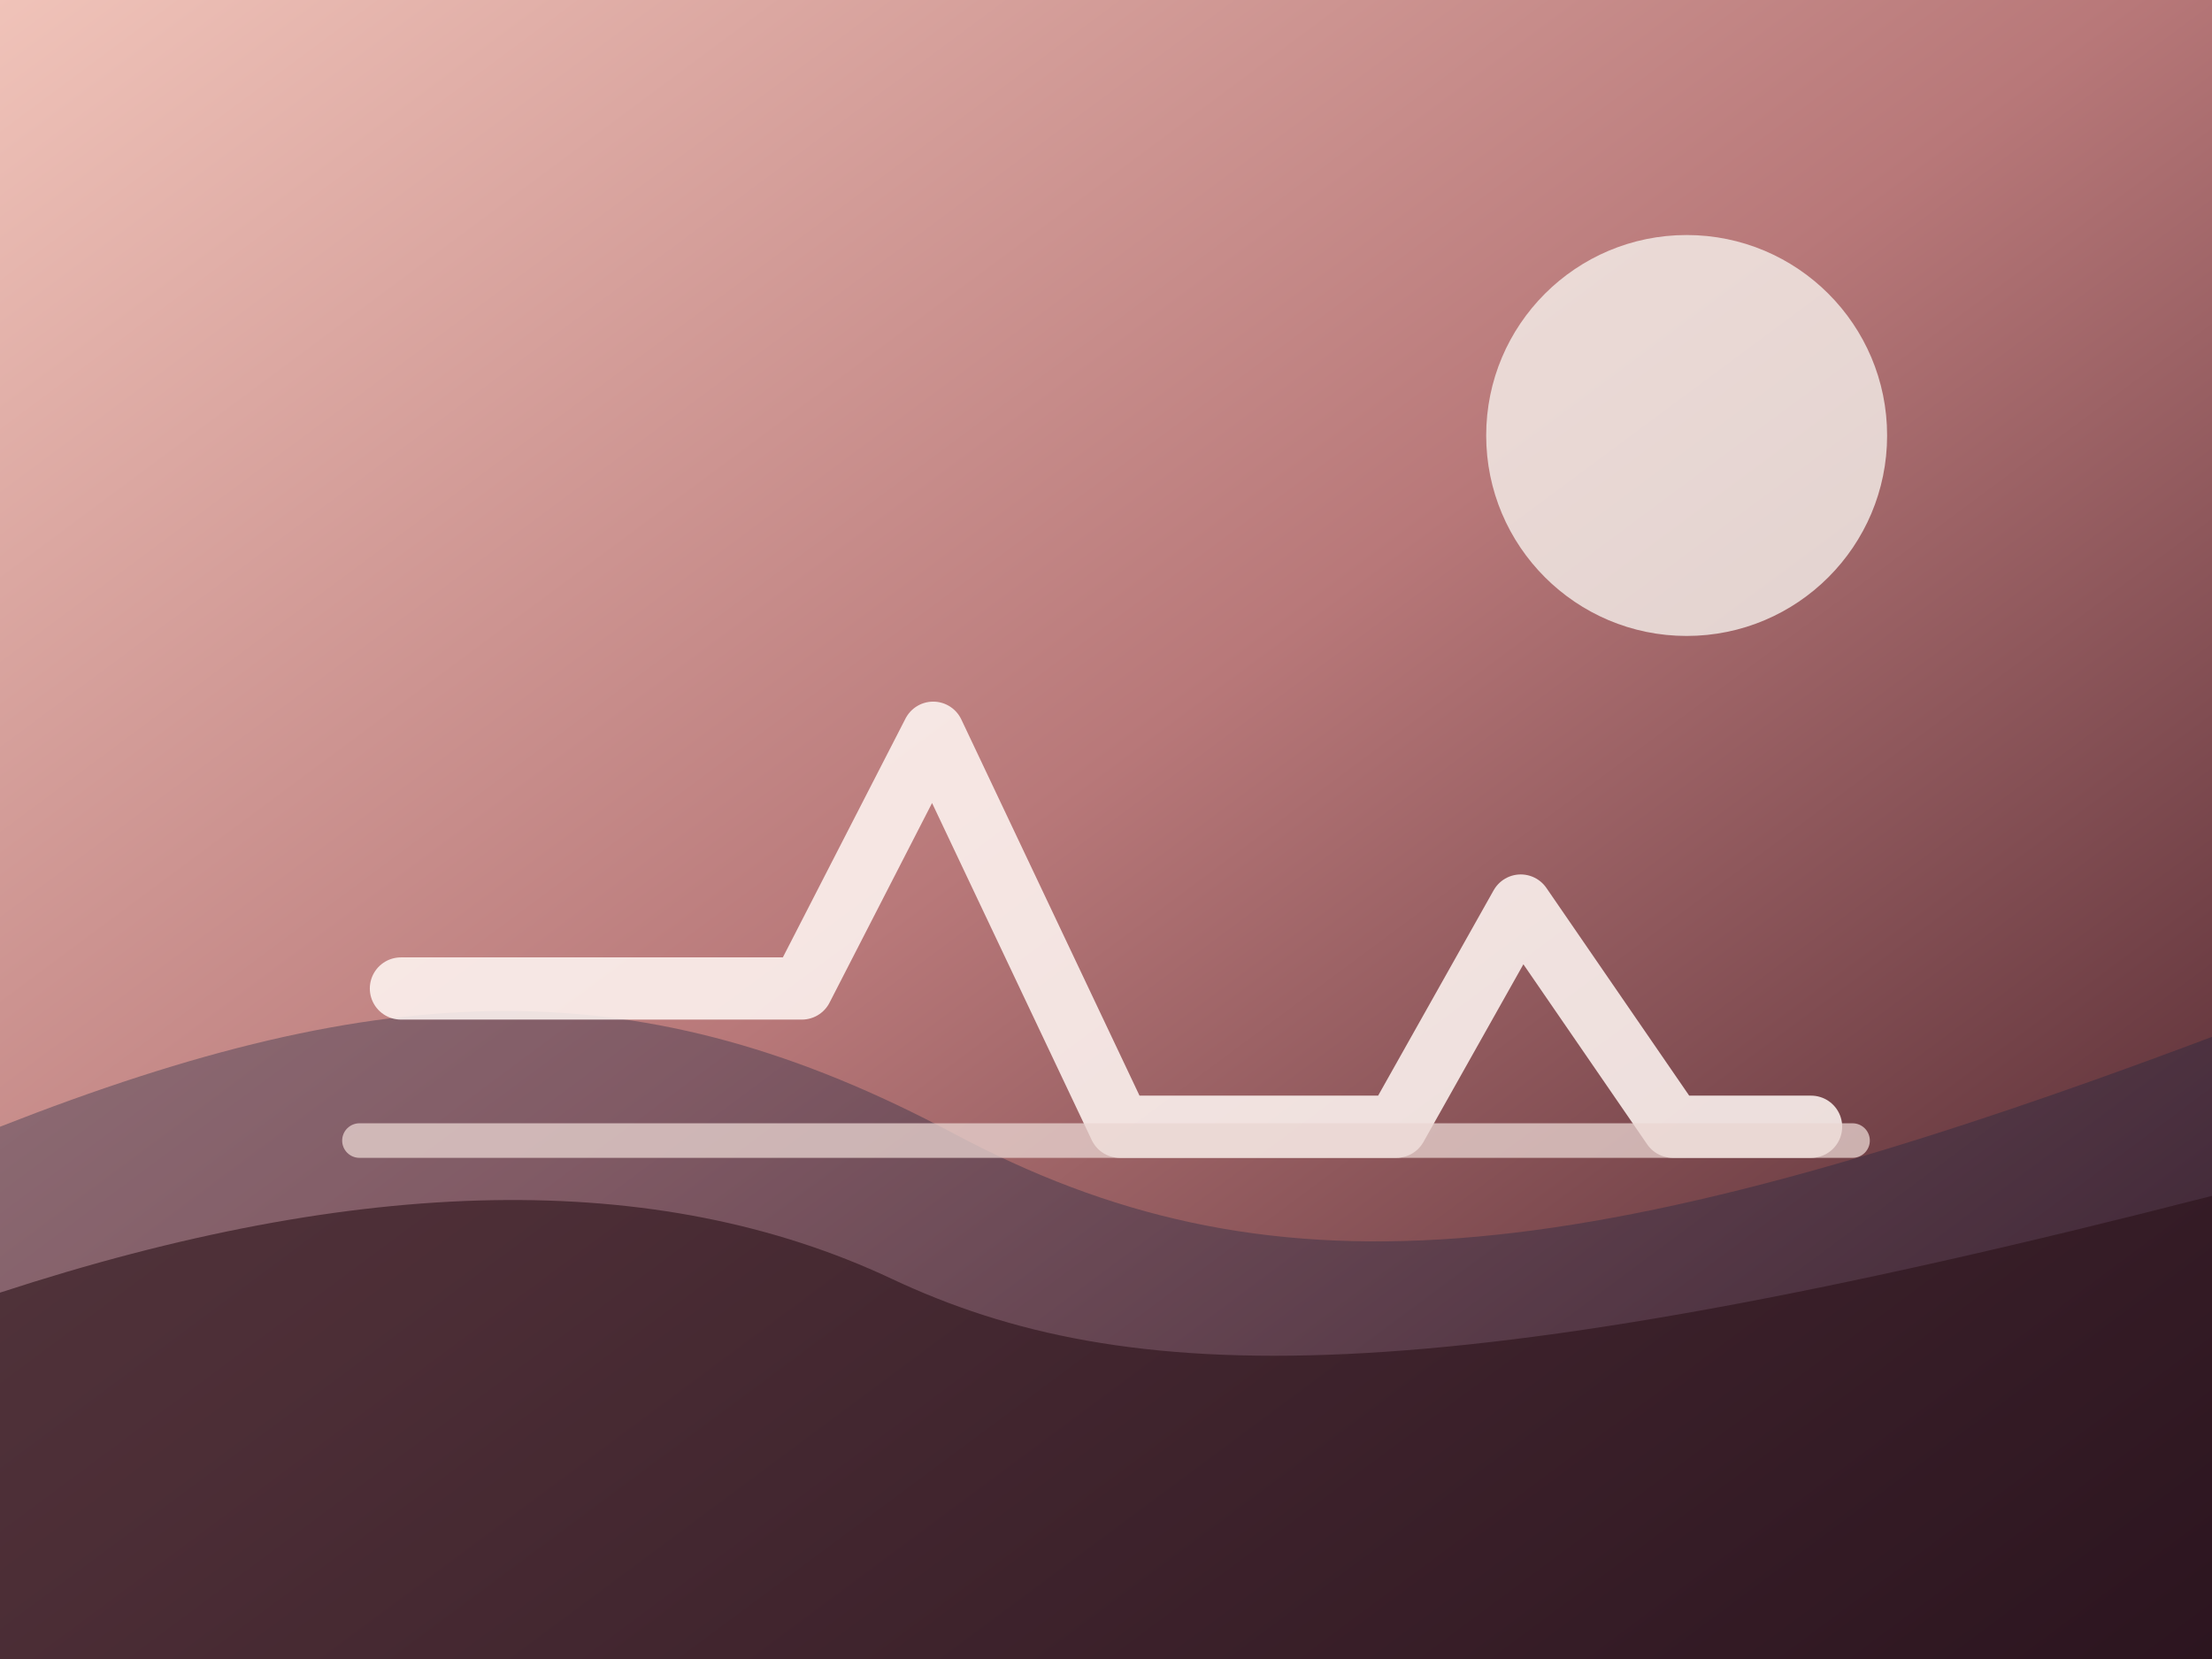
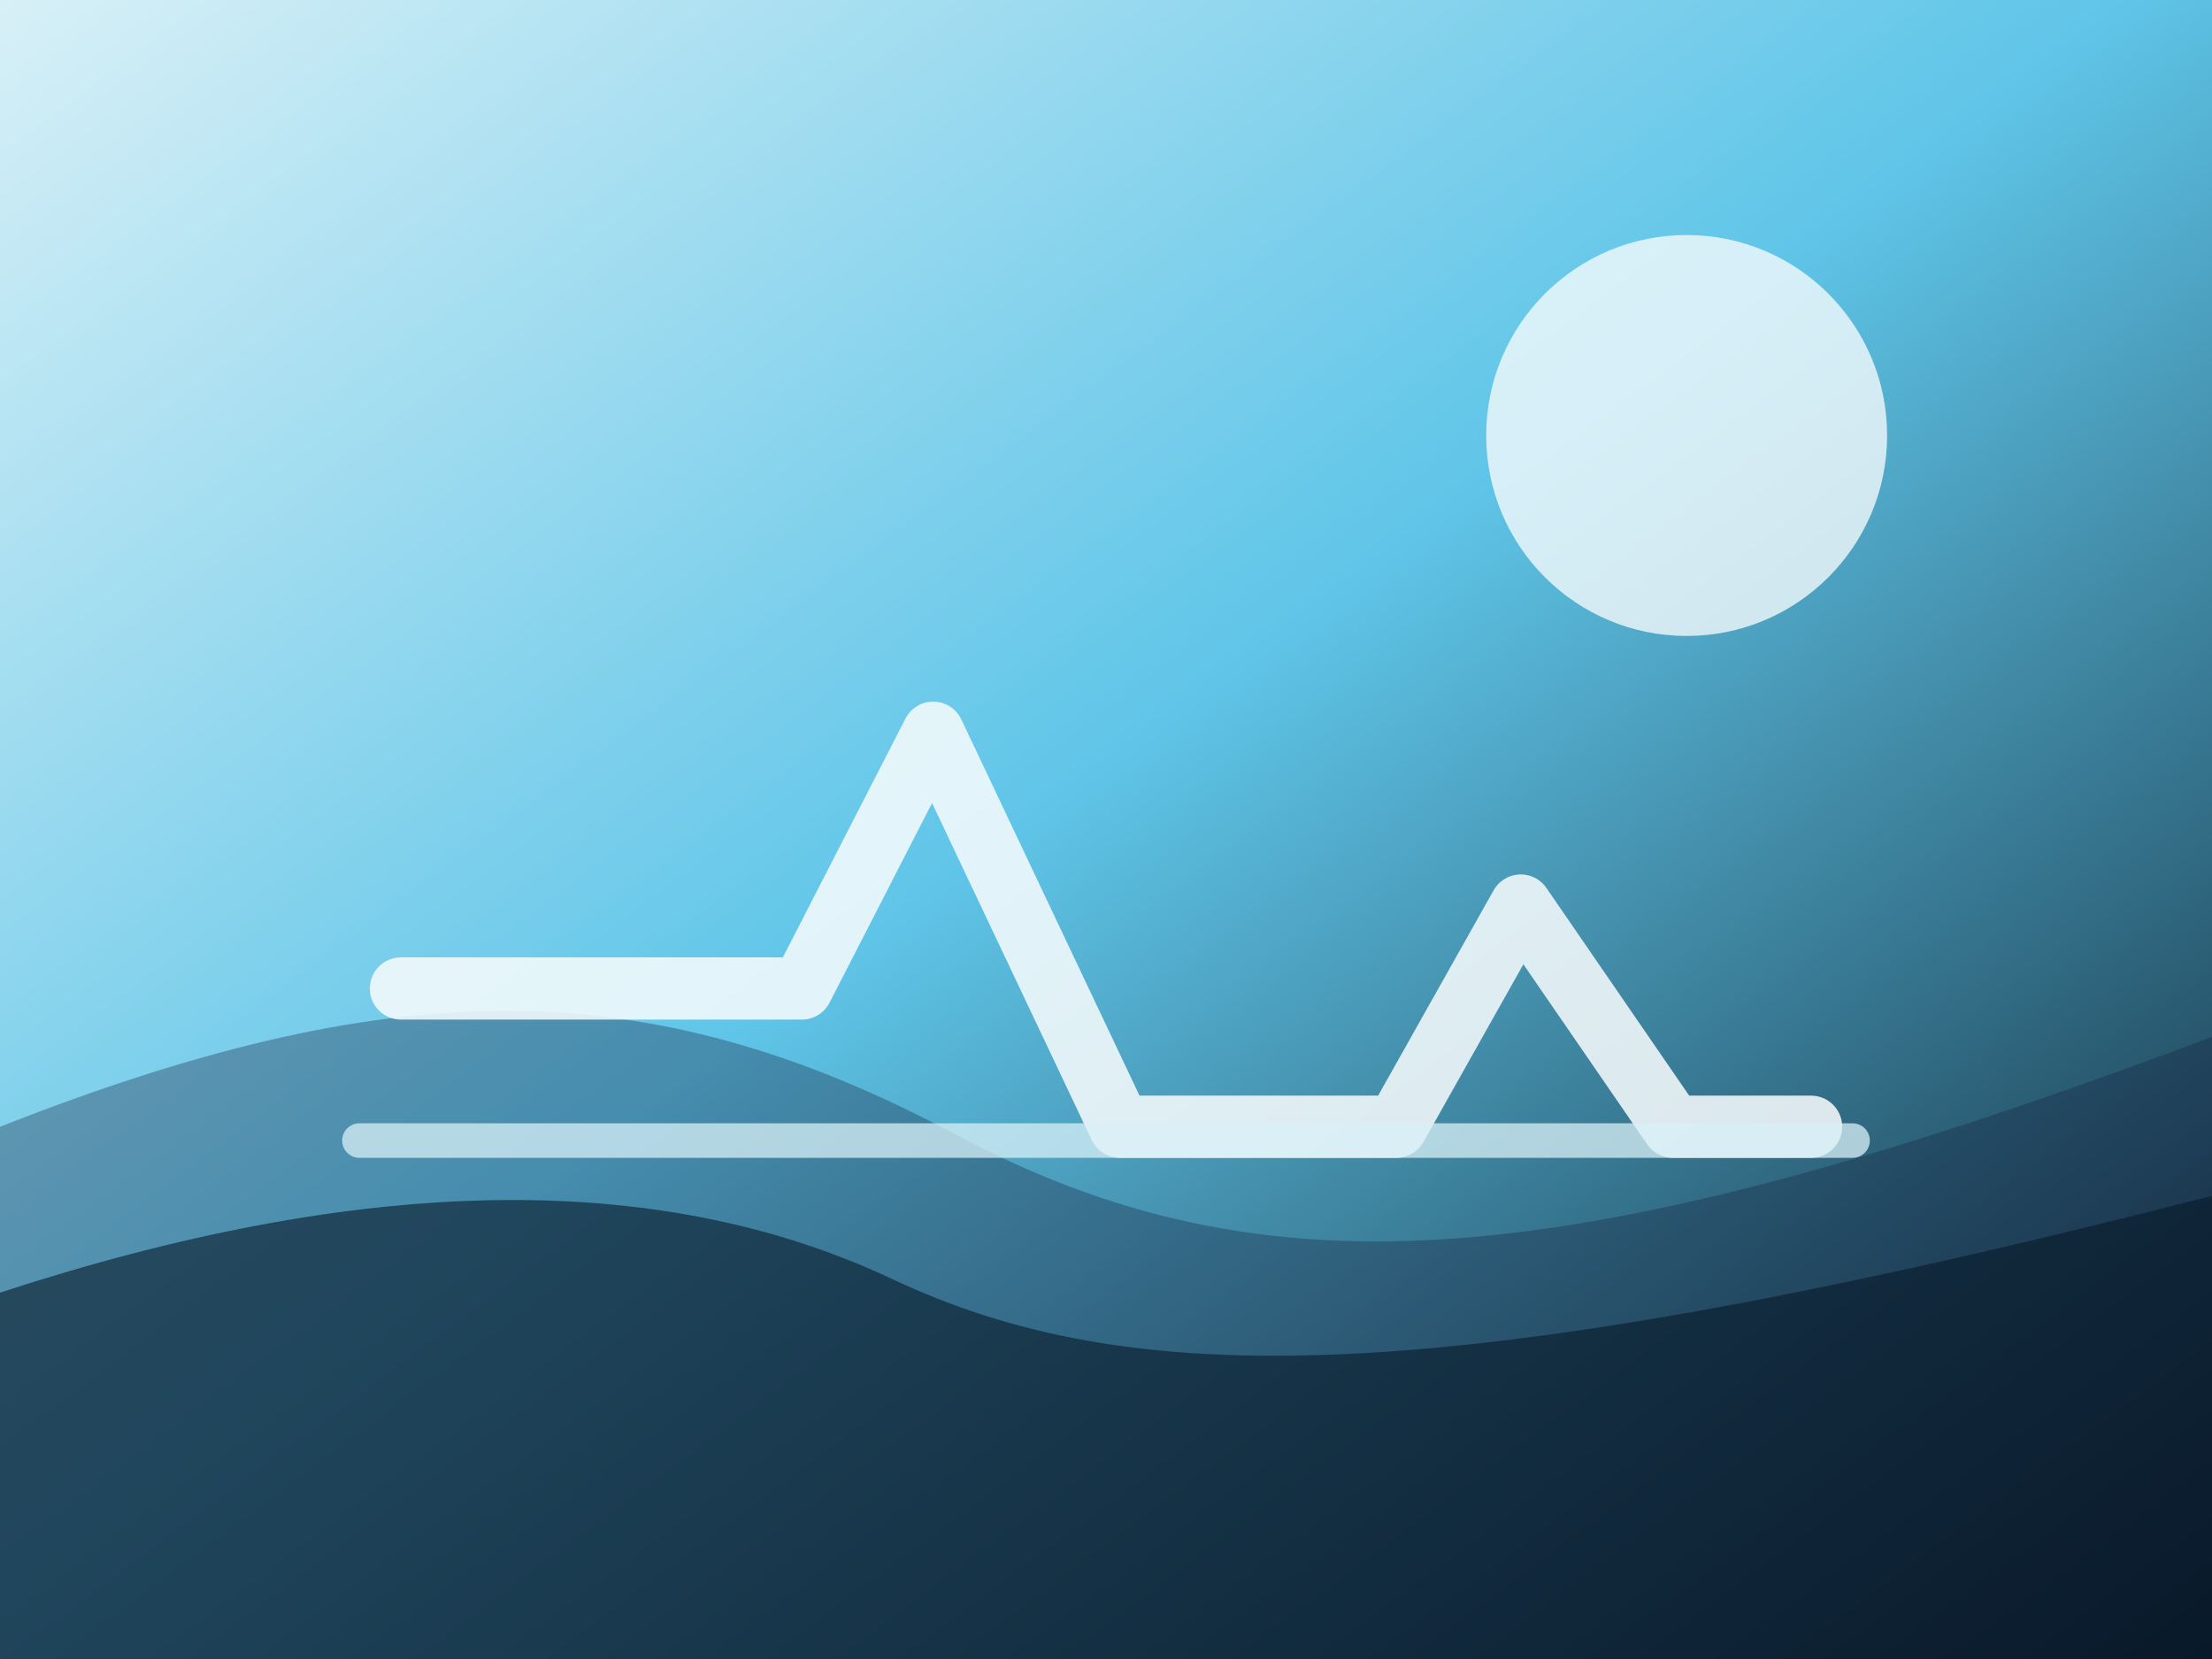
<svg xmlns="http://www.w3.org/2000/svg" viewBox="0 0 640 480" role="img" aria-label="United States travel placeholder">
  <defs>
    <linearGradient id="sunset" x1="0" y1="0" x2="1" y2="1">
-       <stop offset="0" stop-color="#f0c3b9" />
-       <stop offset="0.48" stop-color="#b87879" />
-       <stop offset="1" stop-color="#3c1721" />
+       <stop offset="0" stop-color="#d8f0f7" />
+       <stop offset="0.48" stop-color="#5fc5e8" />
+       <stop offset="1" stop-color="#071827" />
    </linearGradient>
  </defs>
  <rect width="640" height="480" fill="url(#sunset)" />
-   <circle cx="488" cy="126" r="58" fill="#f7f3ee" opacity=".78" />
+   <circle cx="488" cy="126" r="58" fill="#f7fbfd" opacity=".78" />
  <path d="M0 326c112-44 186-46 276 2s178 42 364-28v180H0Z" fill="#14213d" opacity=".34" />
-   <path d="M0 374c104-34 190-36 258-4s156 34 382-24v134H0Z" fill="#2a1117" opacity=".6" />
-   <path d="M116 286h116l38-74 54 114h80l36-64 44 64h40" fill="none" stroke="#fff7f3" stroke-width="18" stroke-linejoin="round" stroke-linecap="round" opacity=".86" />
-   <path d="M104 330h432" stroke="#ead5d2" stroke-width="10" stroke-linecap="round" opacity=".75" />
+   <path d="M0 374c104-34 190-36 258-4s156 34 382-24v134H0Z" fill="#071827" opacity=".6" />
+   <path d="M116 286h116l38-74 54 114h80l36-64 44 64h40" fill="none" stroke="#f7fbfd" stroke-width="18" stroke-linejoin="round" stroke-linecap="round" opacity=".86" />
+   <path d="M104 330h432" stroke="#d8f0f7" stroke-width="10" stroke-linecap="round" opacity=".75" />
</svg>
